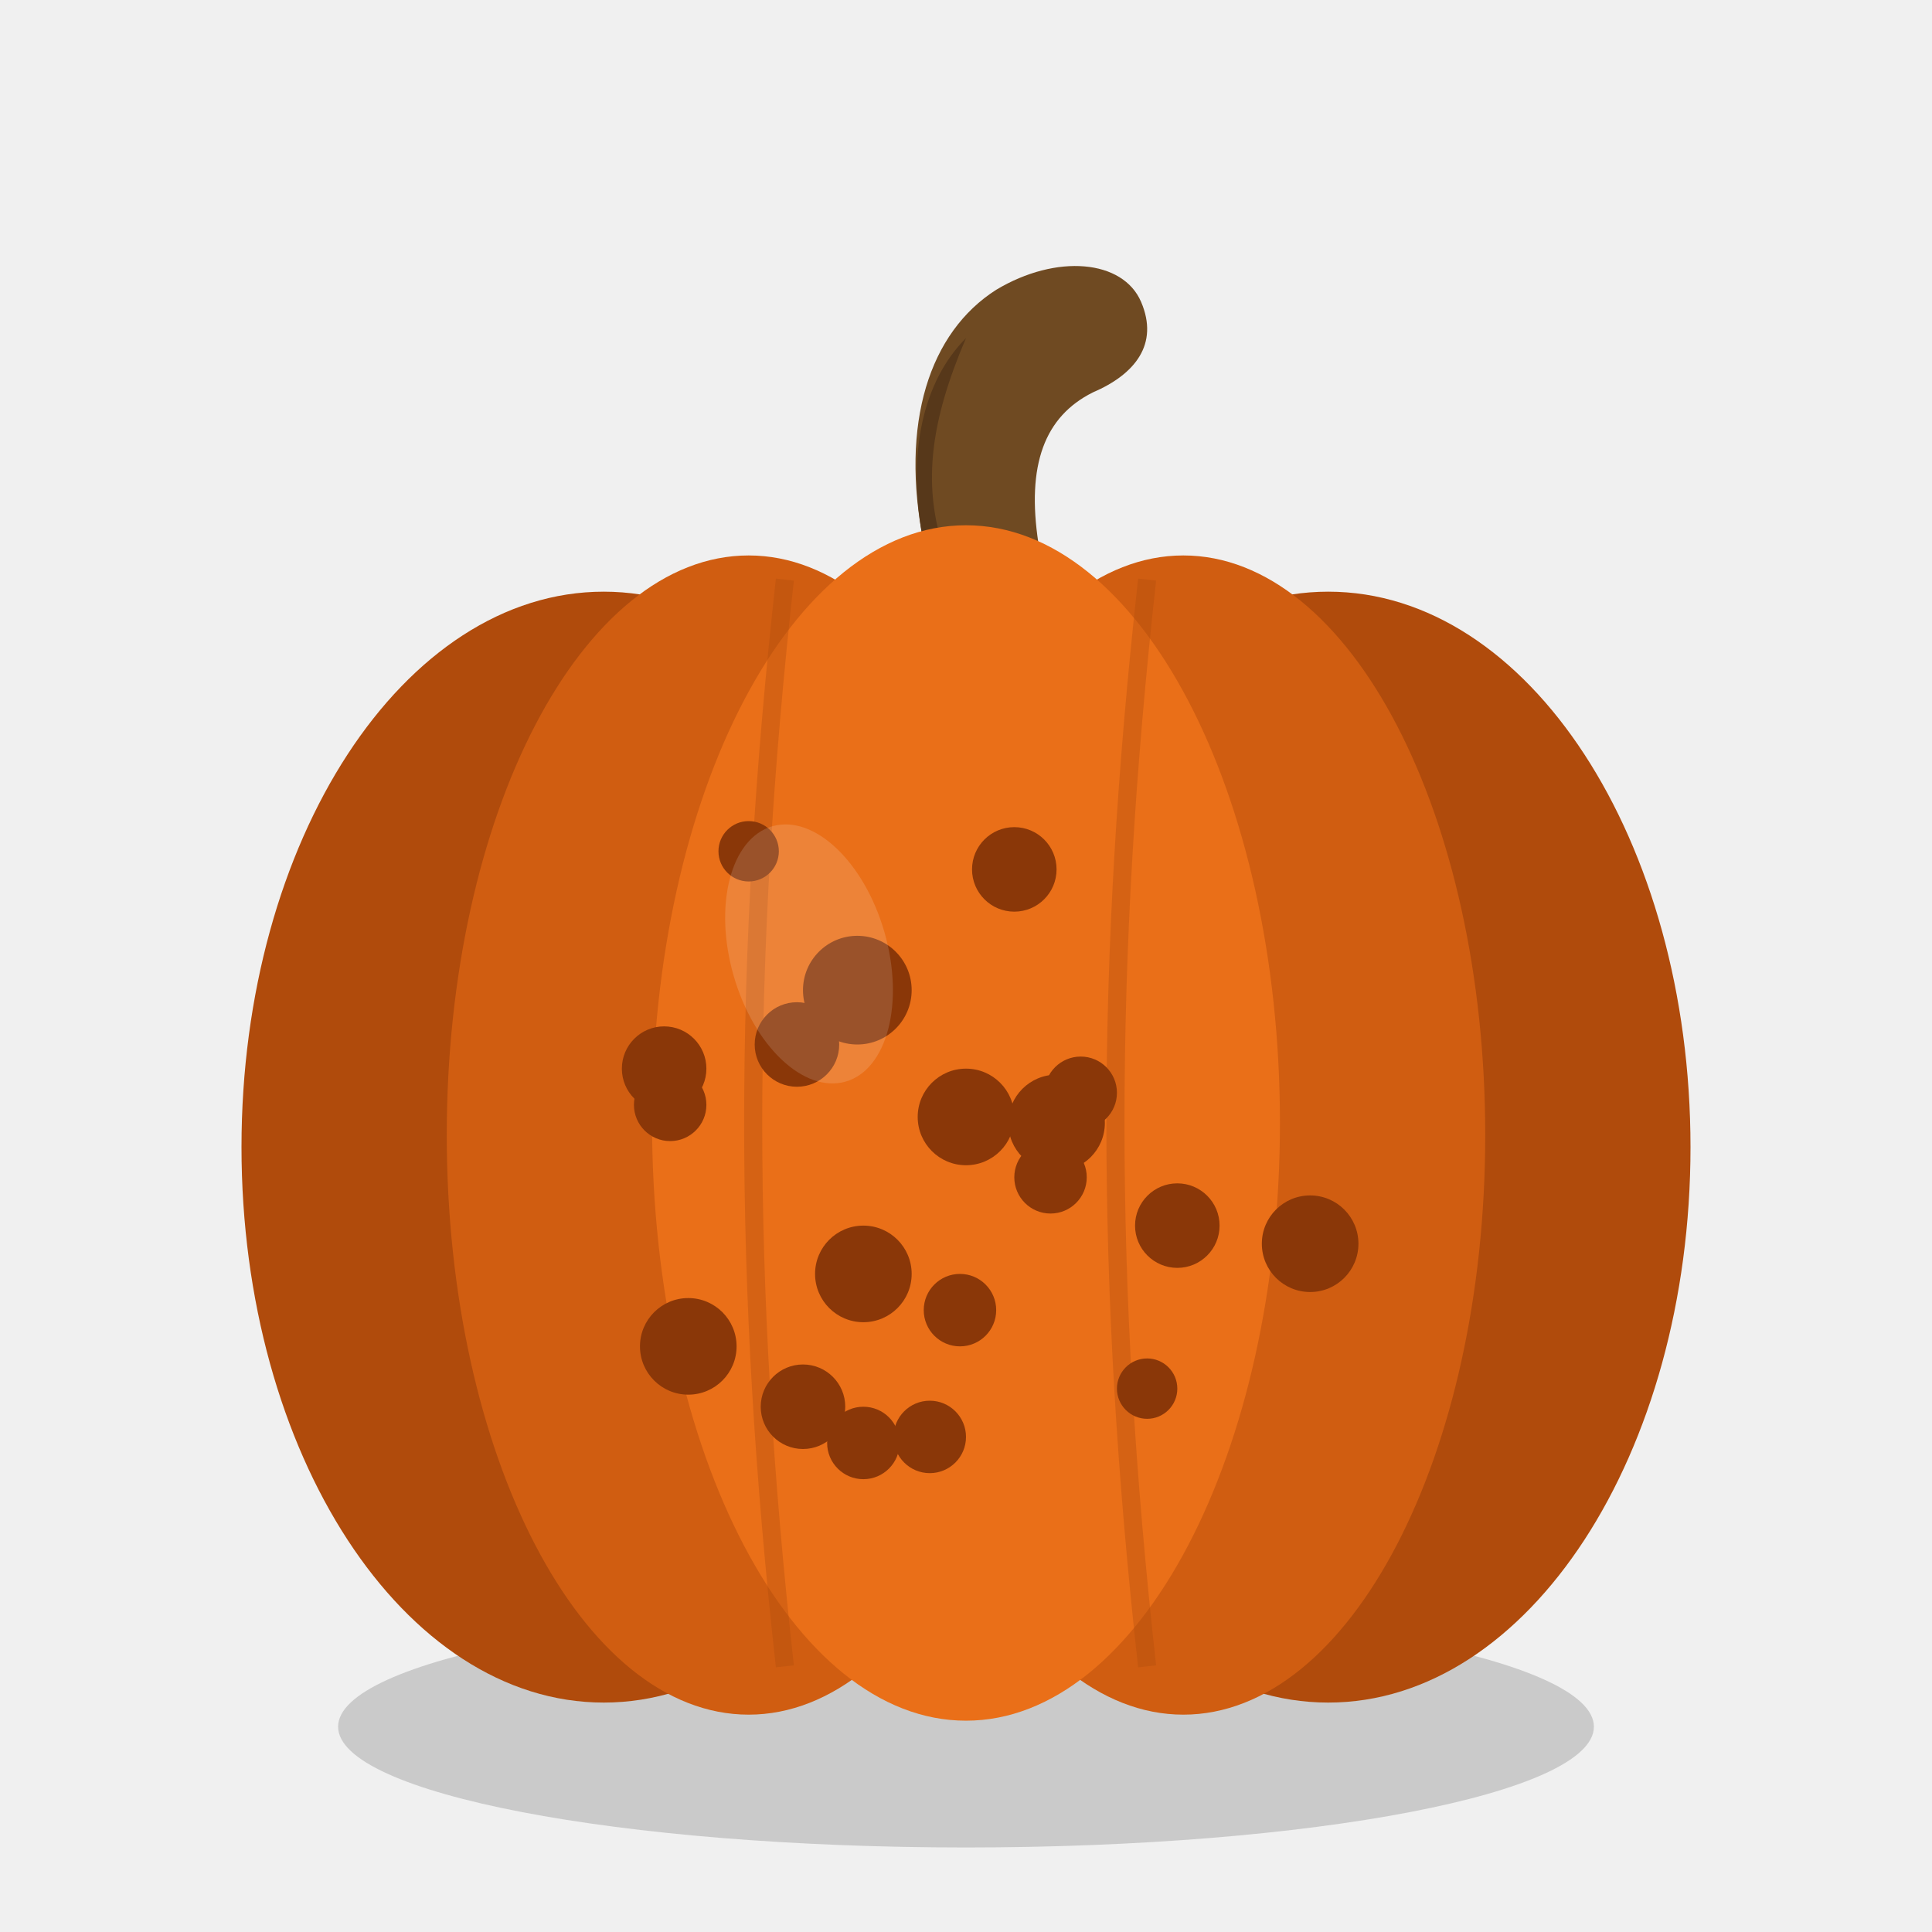
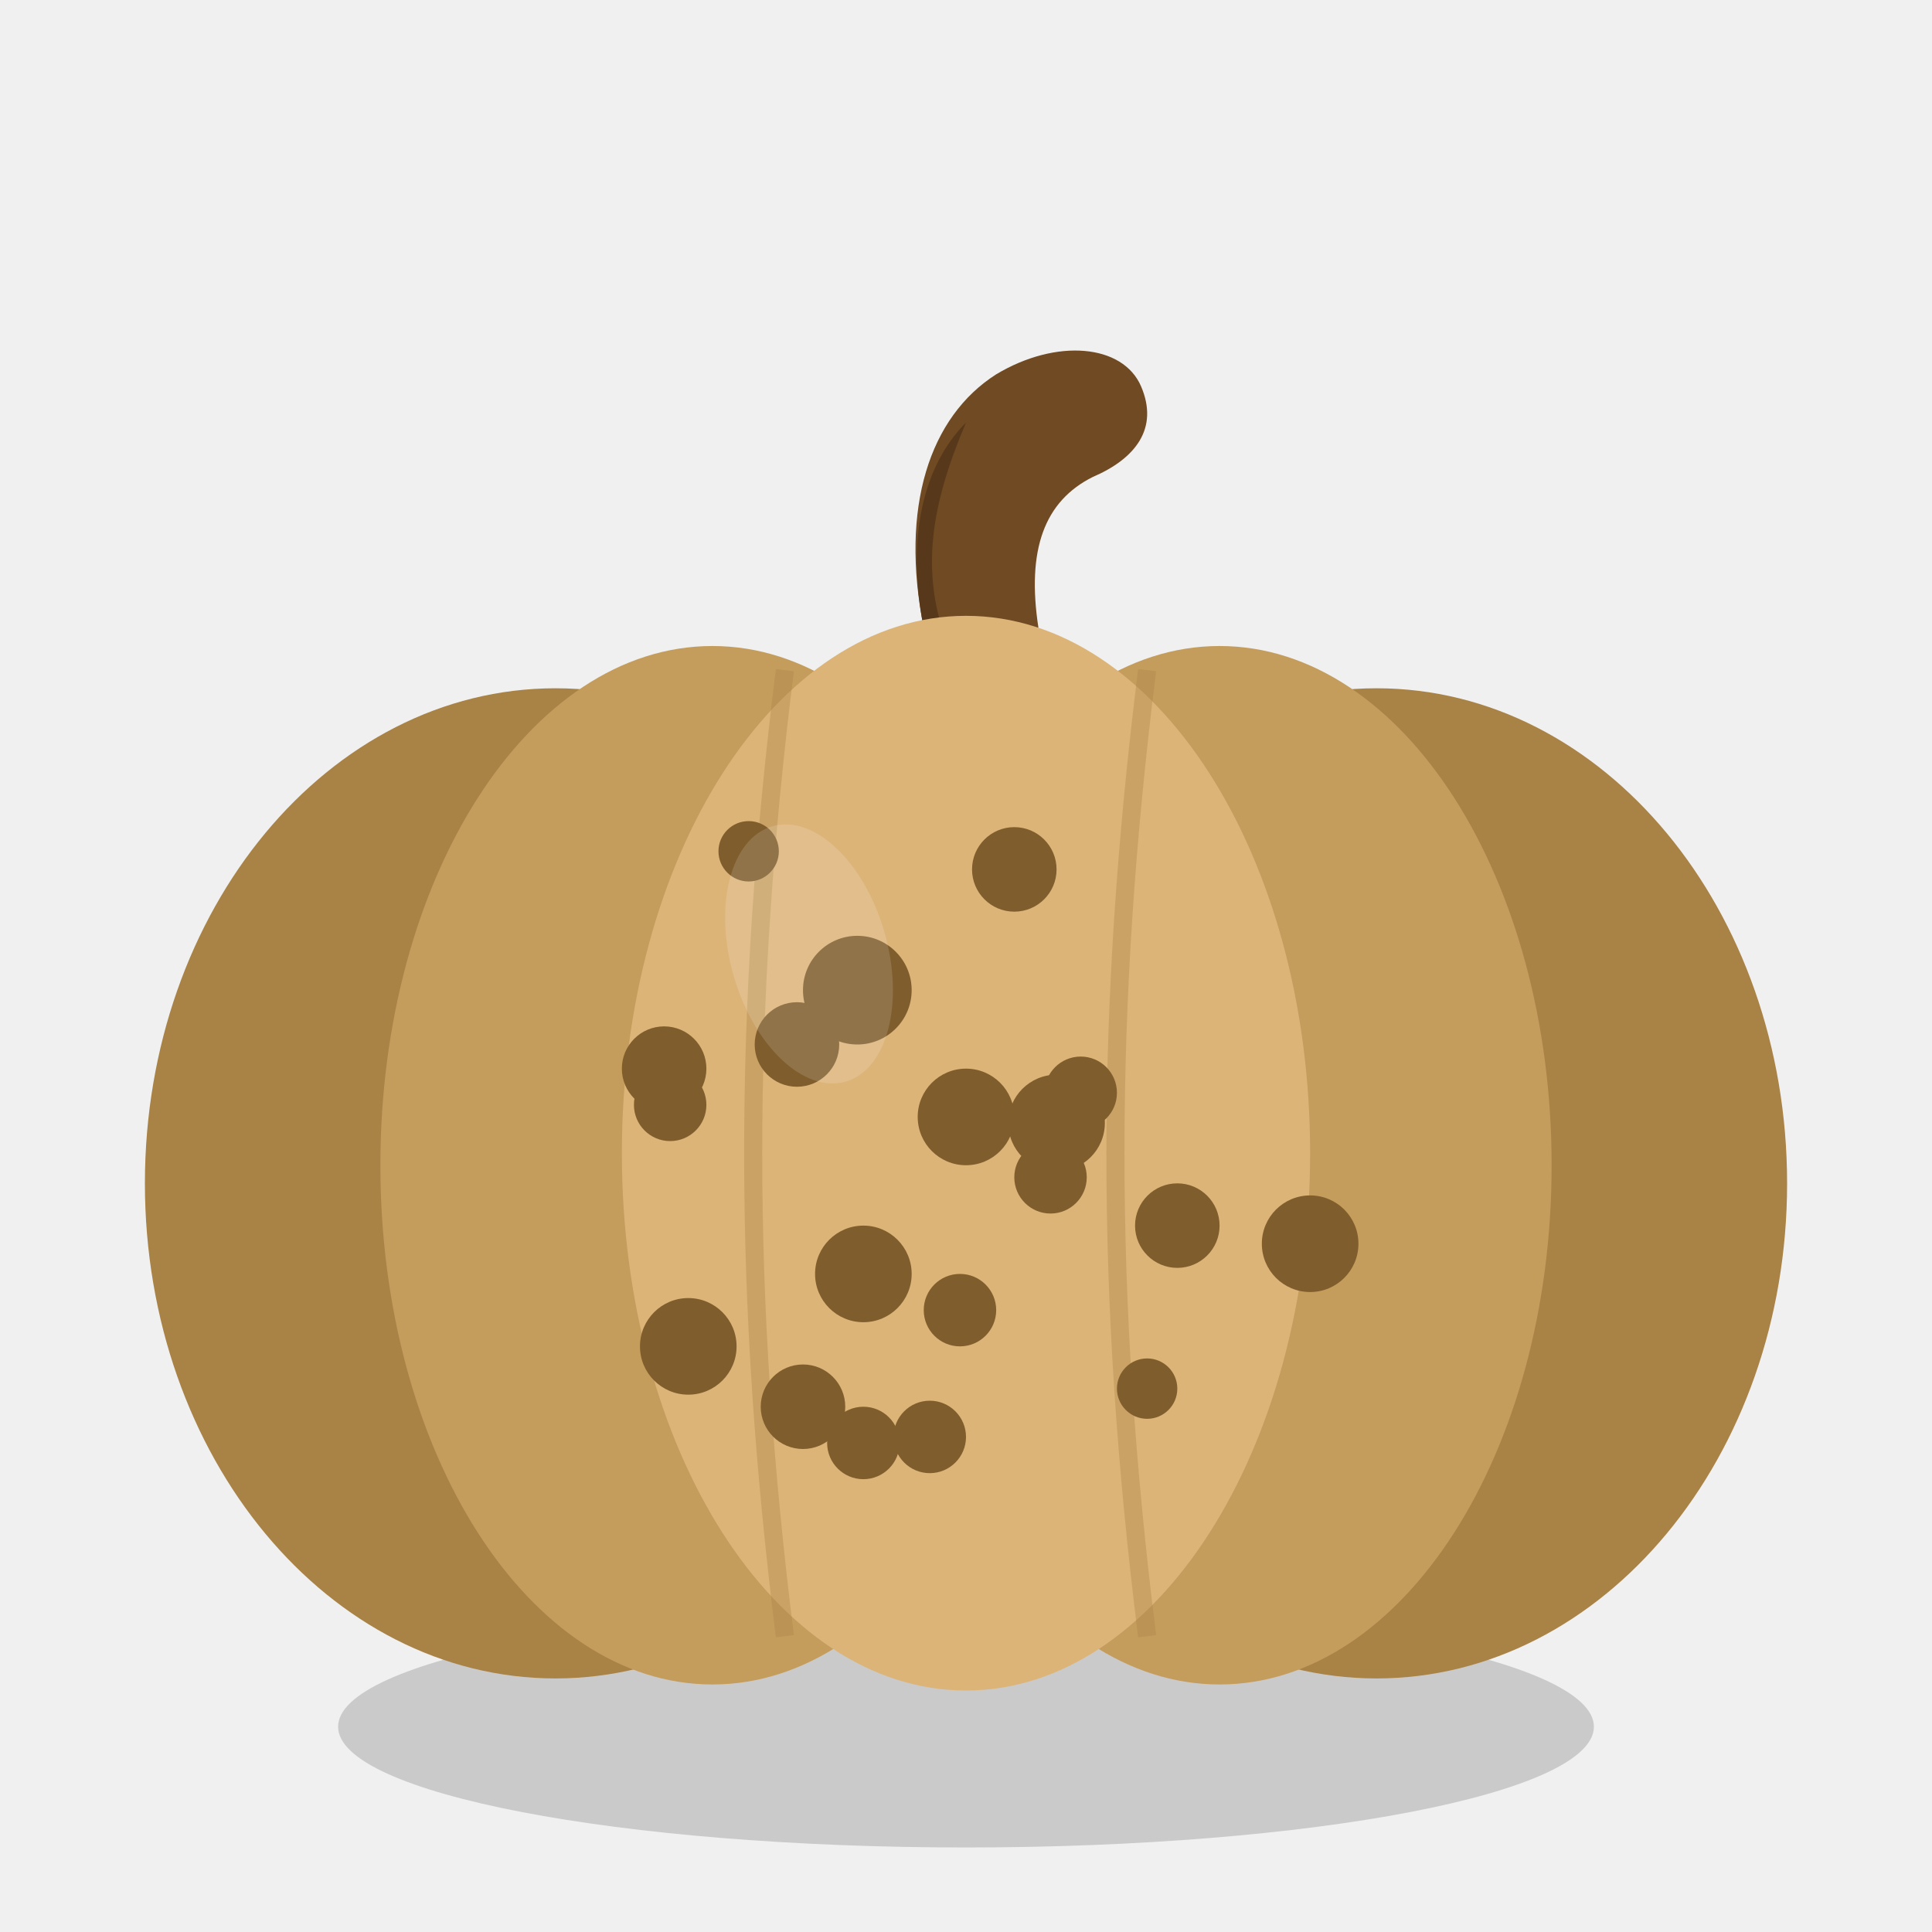
<svg xmlns="http://www.w3.org/2000/svg" viewBox="0 0 320 320" width="320" height="320" role="img" aria-label="Illustration of a grizzly bear pumpkin">
  <ellipse cx="160" cy="286" rx="104" ry="20" fill="#000" opacity="0.16" />
-   <path d="M153 90c-4-20 1-35 12-42 10-6 21-5 24 2 3 7-1 12-8 15-8 4-11 12-9 25z" fill="#6f4a22" />
-   <path d="M153 90c-3-15 0-27 7-34-6 14-7 24-4 34z" fill="#57381a" />
-   <ellipse cx="100" cy="190" rx="60" ry="92" fill="#b04b0c" />
-   <ellipse cx="220" cy="190" rx="60" ry="92" fill="#b04b0c" />
-   <ellipse cx="124" cy="188" rx="50" ry="96" fill="#d05d11" />
-   <ellipse cx="196" cy="188" rx="50" ry="96" fill="#d05d11" />
-   <ellipse cx="160" cy="186" rx="52" ry="99" fill="#ea6f18" />
-   <path d="M130 96c-7 63 -7 117 0 180" stroke="#b04b0c" stroke-width="3" fill="none" opacity="0.35" />
-   <path d="M190 96c-7 63 -7 117 0 180" stroke="#b04b0c" stroke-width="3" fill="none" opacity="0.35" />
-   <circle cx="160" cy="185" r="8" fill="#8a3708" />
-   <circle cx="174" cy="195" r="6" fill="#8a3708" />
-   <circle cx="195" cy="203" r="7" fill="#8a3708" />
-   <circle cx="217" cy="206" r="8" fill="#8a3708" />
-   <circle cx="133" cy="233" r="7" fill="#8a3708" />
-   <circle cx="159" cy="217" r="6" fill="#8a3708" />
-   <circle cx="143" cy="211" r="8" fill="#8a3708" />
-   <circle cx="111" cy="183" r="6" fill="#8a3708" />
-   <circle cx="168" cy="144" r="7" fill="#8a3708" />
-   <circle cx="175" cy="186" r="8" fill="#8a3708" />
-   <circle cx="124" cy="141" r="5" fill="#8a3708" />
-   <circle cx="114" cy="223" r="8" fill="#8a3708" />
-   <circle cx="154" cy="238" r="6" fill="#8a3708" />
-   <circle cx="190" cy="230" r="5" fill="#8a3708" />
-   <circle cx="143" cy="239" r="6" fill="#8a3708" />
-   <circle cx="142" cy="164" r="9" fill="#8a3708" />
-   <circle cx="110" cy="177" r="7" fill="#8a3708" />
-   <circle cx="179" cy="181" r="6" fill="#8a3708" />
-   <circle cx="132" cy="173" r="7" fill="#8a3708" />
+   <path d="M153 104c-4-20 1-35 12-42 10-6 21-5 24 2 3 7-1 12-8 15-8 4-11 12-9 25z" fill="#6f4a22" />
+   <path d="M153 104c-3-15 0-27 7-34-6 14-7 24-4 34z" fill="#57381a" />
+   <ellipse cx="92" cy="196" rx="68" ry="82" fill="#a98246" />
+   <ellipse cx="228" cy="196" rx="68" ry="82" fill="#a98246" />
+   <ellipse cx="118" cy="193" rx="55" ry="86" fill="#c49c5c" />
+   <ellipse cx="202" cy="193" rx="55" ry="86" fill="#c49c5c" />
+   <ellipse cx="160" cy="191" rx="57" ry="89" fill="#dcb478" />
+   <path d="M130 111c-7 56 -7 104 0 160" stroke="#a98246" stroke-width="3" fill="none" opacity="0.35" />
+   <path d="M190 111c-7 56 -7 104 0 160" stroke="#a98246" stroke-width="3" fill="none" opacity="0.35" />
+   <circle cx="160" cy="185" r="8" fill="#7f5d2c" />
+   <circle cx="174" cy="195" r="6" fill="#7f5d2c" />
+   <circle cx="195" cy="203" r="7" fill="#7f5d2c" />
+   <circle cx="217" cy="206" r="8" fill="#7f5d2c" />
+   <circle cx="133" cy="233" r="7" fill="#7f5d2c" />
+   <circle cx="159" cy="217" r="6" fill="#7f5d2c" />
+   <circle cx="143" cy="211" r="8" fill="#7f5d2c" />
+   <circle cx="111" cy="183" r="6" fill="#7f5d2c" />
+   <circle cx="168" cy="144" r="7" fill="#7f5d2c" />
+   <circle cx="175" cy="186" r="8" fill="#7f5d2c" />
+   <circle cx="124" cy="141" r="5" fill="#7f5d2c" />
+   <circle cx="114" cy="223" r="8" fill="#7f5d2c" />
+   <circle cx="154" cy="238" r="6" fill="#7f5d2c" />
+   <circle cx="190" cy="230" r="5" fill="#7f5d2c" />
+   <circle cx="143" cy="239" r="6" fill="#7f5d2c" />
+   <circle cx="142" cy="164" r="9" fill="#7f5d2c" />
+   <circle cx="110" cy="177" r="7" fill="#7f5d2c" />
+   <circle cx="179" cy="181" r="6" fill="#7f5d2c" />
+   <circle cx="132" cy="173" r="7" fill="#7f5d2c" />
  <ellipse cx="134" cy="158" rx="13" ry="22" fill="#fff" opacity="0.14" transform="rotate(-16 134 158)" />
</svg>
